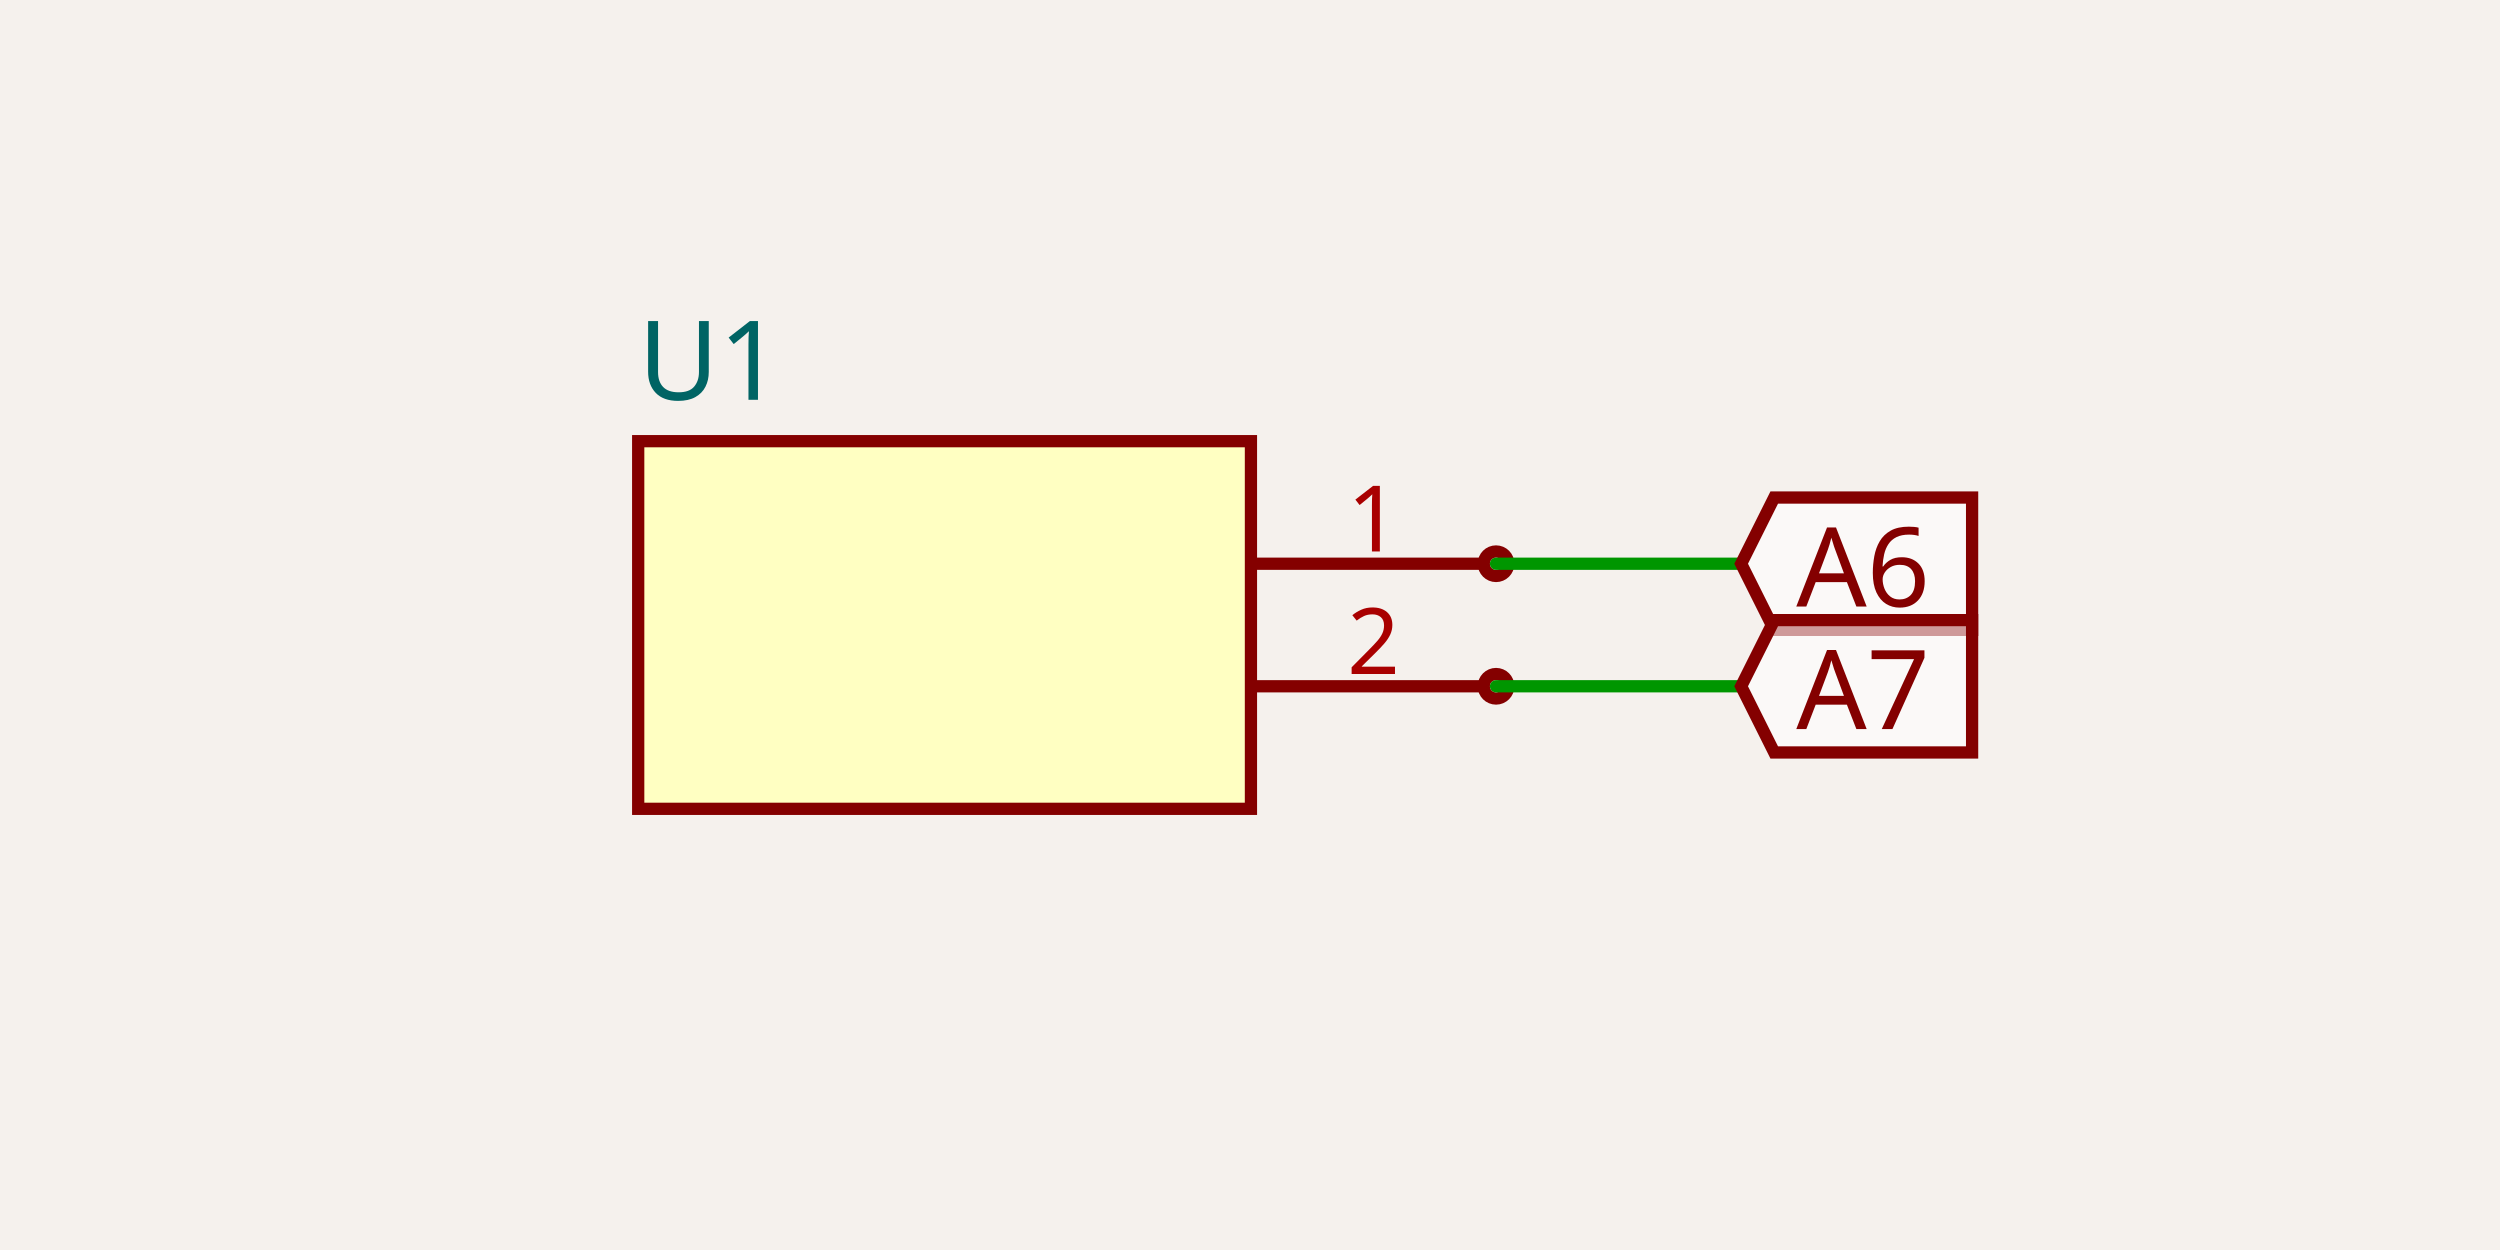
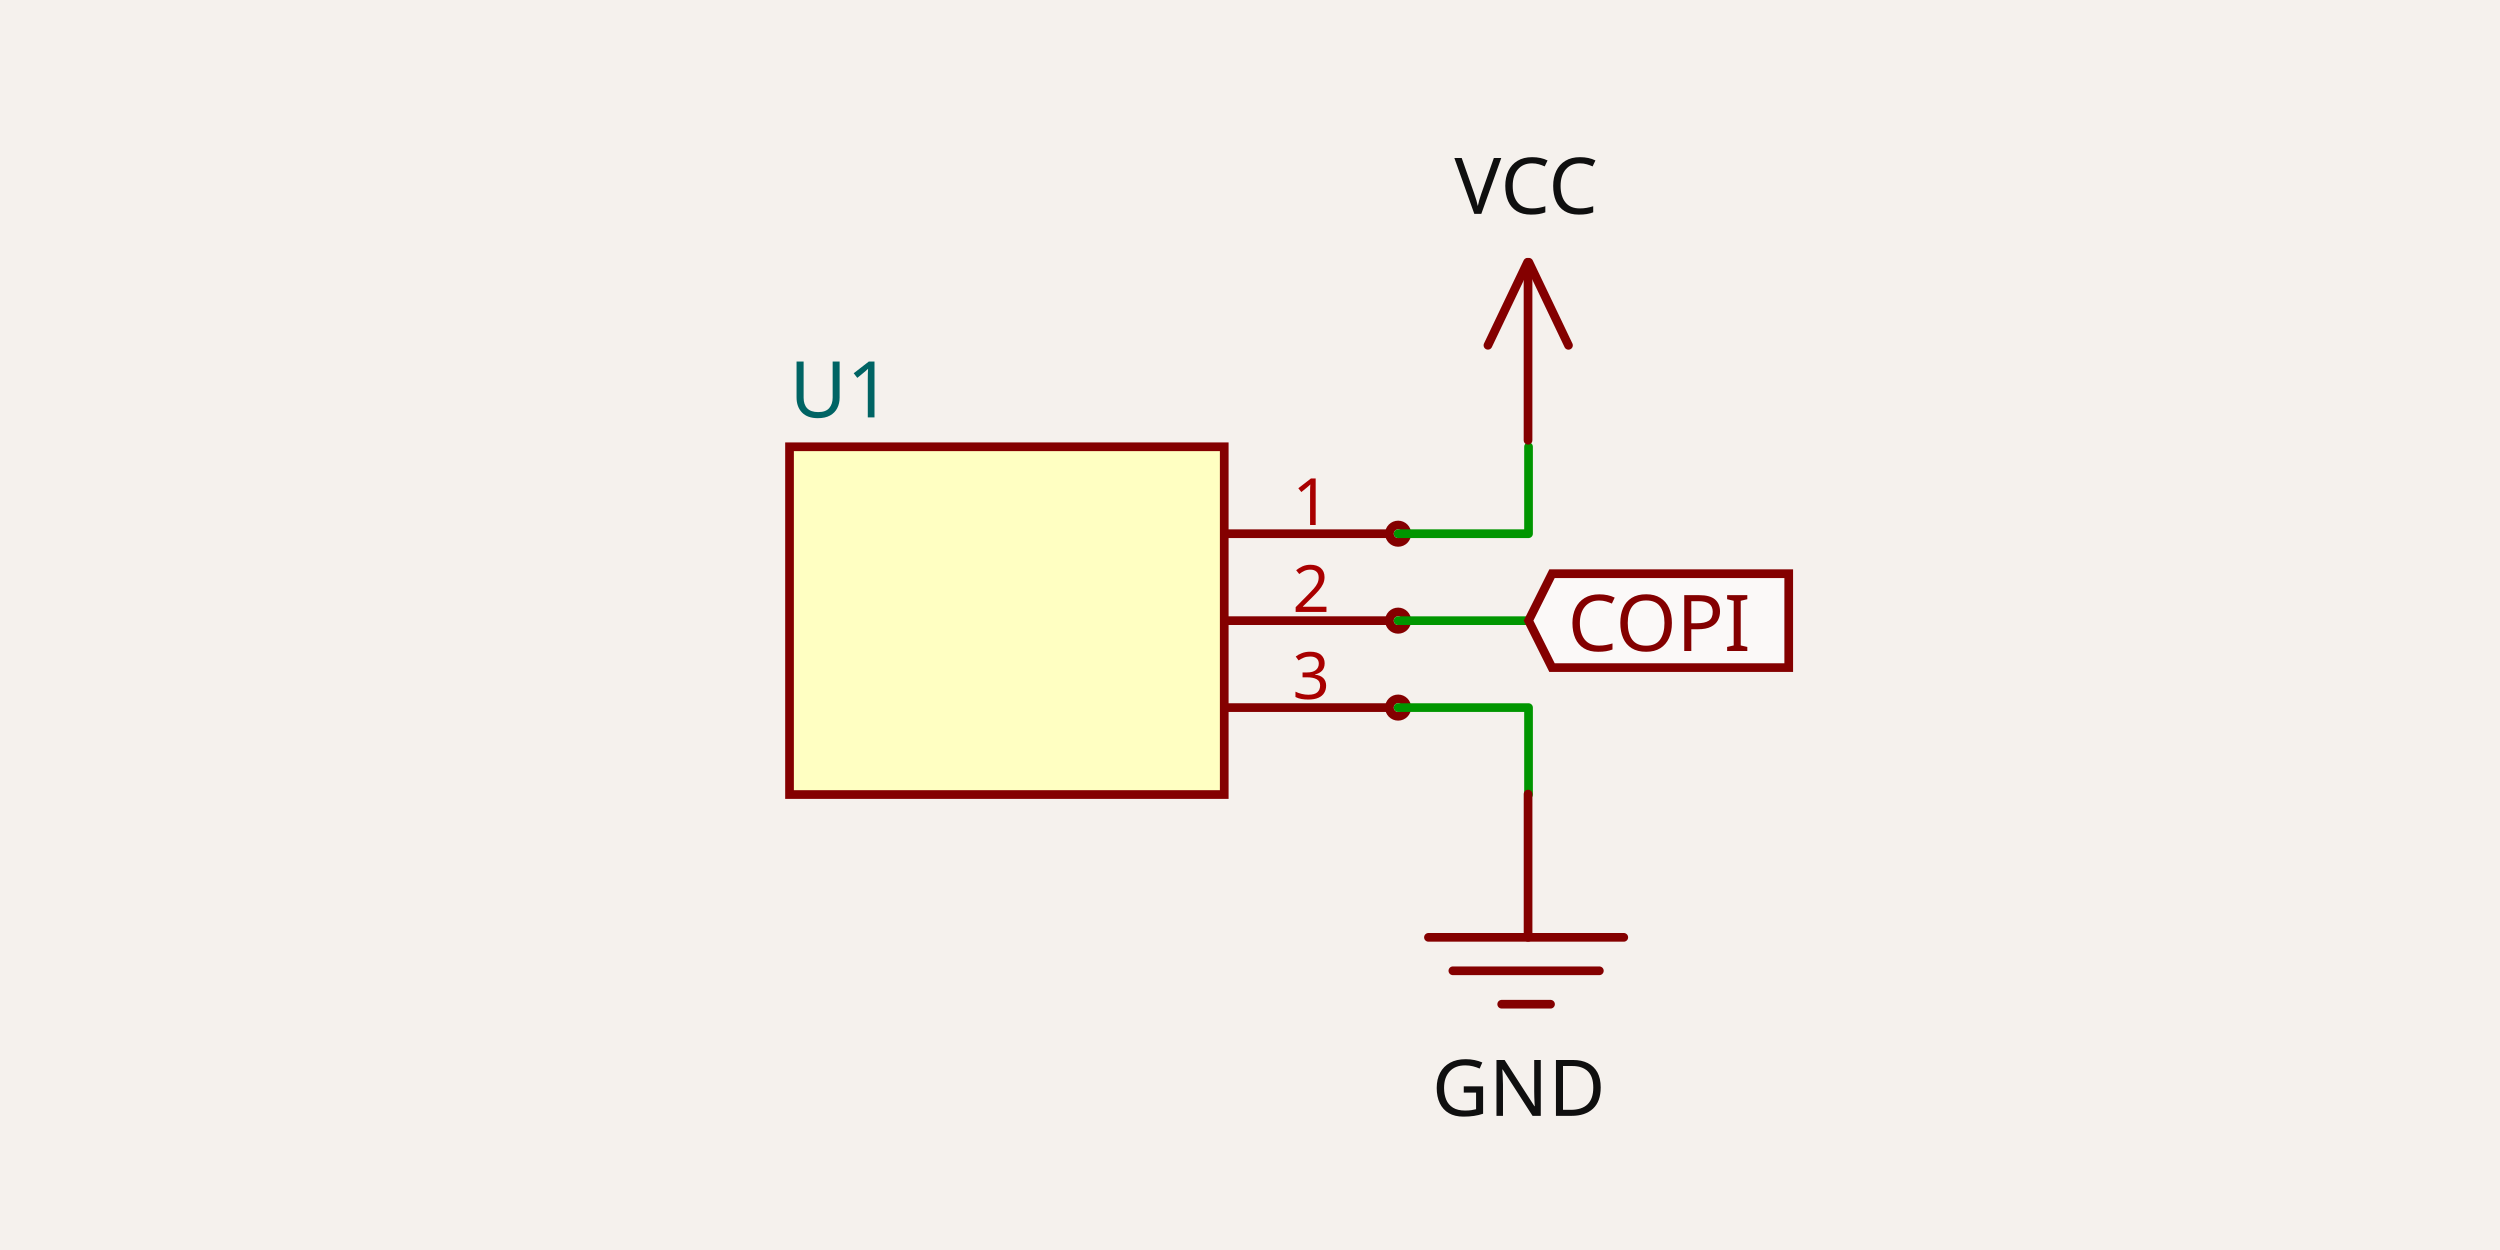
- <svg xmlns="http://www.w3.org/2000/svg" width="1200" height="600" style="background-color: rgb(245, 241, 237)" data-real-to-screen-transform="matrix(294.1176470588,0,0,-294.1176470588,453.3921568627,300)">
+ <svg xmlns="http://www.w3.org/2000/svg" width="1200" height="600" style="background-color: rgb(245, 241, 237)" data-real-to-screen-transform="matrix(208.6617824353,0,0,-208.6617824353,483.3024204767,297.9133821756)">
  <style>
              .boundary { fill: rgb(245, 241, 237); }
              .schematic-boundary { fill: none; stroke: #fff; }
              .component { fill: none; stroke: rgb(132, 0, 0); }
              .chip { fill: rgb(255, 255, 194); stroke: rgb(132, 0, 0); }
              .component-pin { fill: none; stroke: rgb(132, 0, 0); }
              .trace:hover {
                filter: invert(1);
              }
              .trace:hover .trace-crossing-outline {
                opacity: 0;
              }
              .trace:hover .trace-junction {
                filter: invert(1);
              }
              .text { font-family: sans-serif; fill: rgb(0, 150, 0); }
              .pin-number { fill: rgb(169, 0, 0); }
              .port-label { fill: rgb(0, 100, 100); }
              .component-name { fill: rgb(0, 100, 100); }
            </style>
  <rect class="boundary" x="0" y="0" width="1200" height="600" />
  <g data-circuit-json-type="schematic_component" data-schematic-component-id="schematic_component_0">
-     <rect class="component chip" x="306.333" y="211.765" width="294.118" height="176.471" stroke-width="5.882px" fill="rgb(255, 255, 194)" stroke="rgb(132, 0, 0)" />
-     <rect class="component-overlay" x="306.333" y="211.765" width="294.118" height="176.471" fill="transparent" />
-     <text x="306.333" y="426.471" fill="#006464" text-anchor="start" dominant-baseline="middle" font-family="sans-serif" font-size="52.941px" transform="rotate(0, 306.3333, 426.4706)" />
-     <text x="306.333" y="173.529" fill="#006464" text-anchor="start" dominant-baseline="middle" font-family="sans-serif" font-size="52.941px" transform="rotate(0, 306.3333, 173.5294)">U1</text>
-     <line class="component-pin" x1="712.216" y1="270.588" x2="600.451" y2="270.588" stroke-width="5.882px" />
-     <circle class="component-pin" cx="718.098" cy="270.588" r="5.882" stroke-width="5.882px" />
-     <text class="pin-number" x="659.275" y="264.706" style="font-family: sans-serif;" fill="rgb(169, 0, 0)" text-anchor="middle" dominant-baseline="auto" font-size="44.118px" transform="">1</text>
-     <line class="component-pin" x1="712.216" y1="329.412" x2="600.451" y2="329.412" stroke-width="5.882px" />
-     <circle class="component-pin" cx="718.098" cy="329.412" r="5.882" stroke-width="5.882px" />
-     <text class="pin-number" x="659.275" y="323.529" style="font-family: sans-serif;" fill="rgb(169, 0, 0)" text-anchor="middle" dominant-baseline="auto" font-size="44.118px" transform="">2</text>
+     <rect class="component chip" x="378.972" y="214.449" width="208.662" height="166.929" stroke-width="4.173px" fill="rgb(255, 255, 194)" stroke="rgb(132, 0, 0)" />
+     <rect class="component-overlay" x="378.972" y="214.449" width="208.662" height="166.929" fill="transparent" />
+     <text x="378.972" y="408.504" fill="#006464" text-anchor="start" dominant-baseline="middle" font-family="sans-serif" font-size="37.559px" transform="rotate(0, 378.9715, 408.5041)" />
+     <text x="378.972" y="187.323" fill="#006464" text-anchor="start" dominant-baseline="middle" font-family="sans-serif" font-size="37.559px" transform="rotate(0, 378.9715, 187.3226)">U1</text>
+     <line class="component-pin" x1="666.925" y1="256.181" x2="587.633" y2="256.181" stroke-width="4.173px" />
+     <circle class="component-pin" cx="671.098" cy="256.181" r="4.173" stroke-width="4.173px" />
+     <text class="pin-number" x="629.366" y="252.008" style="font-family: sans-serif;" fill="rgb(169, 0, 0)" text-anchor="middle" dominant-baseline="auto" font-size="31.299px" transform="">1</text>
+     <line class="component-pin" x1="666.925" y1="297.913" x2="587.633" y2="297.913" stroke-width="4.173px" />
+     <circle class="component-pin" cx="671.098" cy="297.913" r="4.173" stroke-width="4.173px" />
+     <text class="pin-number" x="629.366" y="293.74" style="font-family: sans-serif;" fill="rgb(169, 0, 0)" text-anchor="middle" dominant-baseline="auto" font-size="31.299px" transform="">2</text>
+     <line class="component-pin" x1="666.925" y1="339.646" x2="587.633" y2="339.646" stroke-width="4.173px" />
+     <circle class="component-pin" cx="671.098" cy="339.646" r="4.173" stroke-width="4.173px" />
+     <text class="pin-number" x="629.366" y="335.473" style="font-family: sans-serif;" fill="rgb(169, 0, 0)" text-anchor="middle" dominant-baseline="auto" font-size="31.299px" transform="">3</text>
  </g>
  <g class="trace" data-circuit-json-type="schematic_trace" data-schematic-trace-id="schematic_trace_0">
-     <path d="M 718.098 270.588 L 835.745 270.588" class="trace-invisible-hover-outline" stroke="rgb(0, 150, 0)" fill="none" stroke-width="47.059px" stroke-linecap="round" opacity="0" stroke-linejoin="round" />
-     <path d="M 718.098 270.588 L 835.745 270.588" stroke="rgb(0, 150, 0)" fill="none" stroke-width="5.882px" stroke-linecap="round" stroke-linejoin="round" />
+     <path d="M 671.098 256.181 L 733.697 256.181 L 733.697 214.449" class="trace-invisible-hover-outline" stroke="rgb(0, 150, 0)" fill="none" stroke-width="33.386px" stroke-linecap="round" opacity="0" stroke-linejoin="round" />
+     <path d="M 671.098 256.181 L 733.697 256.181 L 733.697 214.449" stroke="rgb(0, 150, 0)" fill="none" stroke-width="4.173px" stroke-linecap="round" stroke-linejoin="round" />
  </g>
  <g class="trace" data-circuit-json-type="schematic_trace" data-schematic-trace-id="schematic_trace_1">
-     <path d="M 718.098 329.412 L 835.745 329.412" class="trace-invisible-hover-outline" stroke="rgb(0, 150, 0)" fill="none" stroke-width="47.059px" stroke-linecap="round" opacity="0" stroke-linejoin="round" />
-     <path d="M 718.098 329.412 L 835.745 329.412" stroke="rgb(0, 150, 0)" fill="none" stroke-width="5.882px" stroke-linecap="round" stroke-linejoin="round" />
+     <path d="M 671.098 297.913 L 733.697 297.913" class="trace-invisible-hover-outline" stroke="rgb(0, 150, 0)" fill="none" stroke-width="33.386px" stroke-linecap="round" opacity="0" stroke-linejoin="round" />
+     <path d="M 671.098 297.913 L 733.697 297.913" stroke="rgb(0, 150, 0)" fill="none" stroke-width="4.173px" stroke-linecap="round" stroke-linejoin="round" />
  </g>
-   <path class="net-label" d="     M 835.745,270.588     L 851.627,238.824     L 946.608,238.824     L 946.608,302.353     L 851.627,302.353     Z   " fill="rgba(255, 255, 255, 0.6)" stroke="rgb(132, 0, 0)" stroke-width="5.882px" />
-   <text class="net-label-text" x="862.216" y="270.588" fill="rgb(132, 0, 0)" text-anchor="start" dominant-baseline="central" font-family="sans-serif" font-variant-numeric="tabular-nums" font-size="52.941px" transform="">A6</text>
-   <path class="net-label" d="     M 835.745,329.412     L 851.627,297.647     L 946.608,297.647     L 946.608,361.176     L 851.627,361.176     Z   " fill="rgba(255, 255, 255, 0.6)" stroke="rgb(132, 0, 0)" stroke-width="5.882px" />
-   <text class="net-label-text" x="862.216" y="329.412" fill="rgb(132, 0, 0)" text-anchor="start" dominant-baseline="central" font-family="sans-serif" font-variant-numeric="tabular-nums" font-size="52.941px" transform="">A7</text>
+   <g class="trace" data-circuit-json-type="schematic_trace" data-schematic-trace-id="schematic_trace_2">
+     <path d="M 671.098 339.646 L 733.697 339.646 L 733.697 381.378" class="trace-invisible-hover-outline" stroke="rgb(0, 150, 0)" fill="none" stroke-width="33.386px" stroke-linecap="round" opacity="0" stroke-linejoin="round" />
+     <path d="M 671.098 339.646 L 733.697 339.646 L 733.697 381.378" stroke="rgb(0, 150, 0)" fill="none" stroke-width="4.173px" stroke-linecap="round" stroke-linejoin="round" />
+   </g>
+   <rect class="component-overlay" x="714.211" y="125.87" width="38.661" height="85.46" fill="transparent" />
+   <path d="M 733.236 125.87 L 714.211 165.739" stroke="rgb(132, 0, 0)" fill="none" stroke-width="4.173px" stroke-linecap="round" />
+   <path d="M 733.846 125.891 L 752.871 165.76" stroke="rgb(132, 0, 0)" fill="none" stroke-width="4.173px" stroke-linecap="round" />
+   <path d="M 733.456 126.922 L 733.456 211.33" stroke="rgb(132, 0, 0)" fill="none" stroke-width="4.173px" stroke-linecap="round" />
+   <text x="732.522" y="113.642" fill="rgb(15, 15, 15)" font-family="sans-serif" text-anchor="middle" dominant-baseline="ideographic" font-size="37.559px">VCC</text>
+   <path class="net-label" d="     M 733.697,297.913     L 744.964,275.378     L 858.588,275.378     L 858.588,320.449     L 744.964,320.449     Z   " fill="rgba(255, 255, 255, 0.6)" stroke="rgb(132, 0, 0)" stroke-width="4.173px" />
+   <text class="net-label-text" x="752.476" y="297.913" fill="rgb(132, 0, 0)" text-anchor="start" dominant-baseline="central" font-family="sans-serif" font-variant-numeric="tabular-nums" font-size="37.559px" transform="">COPI</text>
+   <rect class="component-overlay" x="685.654" y="381.152" width="93.756" height="100.873" fill="transparent" />
+   <path d="M 733.47 381.152 L 733.47 449.934" stroke="rgb(132, 0, 0)" fill="none" stroke-width="4.173px" stroke-linecap="round" />
+   <path d="M 685.654 449.927 L 779.41 449.927" stroke="rgb(132, 0, 0)" fill="none" stroke-width="4.173px" stroke-linecap="round" />
+   <path d="M 697.374 465.976 L 767.691 465.976" stroke="rgb(132, 0, 0)" fill="none" stroke-width="4.173px" stroke-linecap="round" />
+   <path d="M 720.813 482.025 L 744.252 482.025" stroke="rgb(132, 0, 0)" fill="none" stroke-width="4.173px" stroke-linecap="round" />
+   <text x="728.976" y="506.466" fill="rgb(15, 15, 15)" font-family="sans-serif" text-anchor="middle" dominant-baseline="hanging" font-size="37.559px">GND</text>
</svg>
